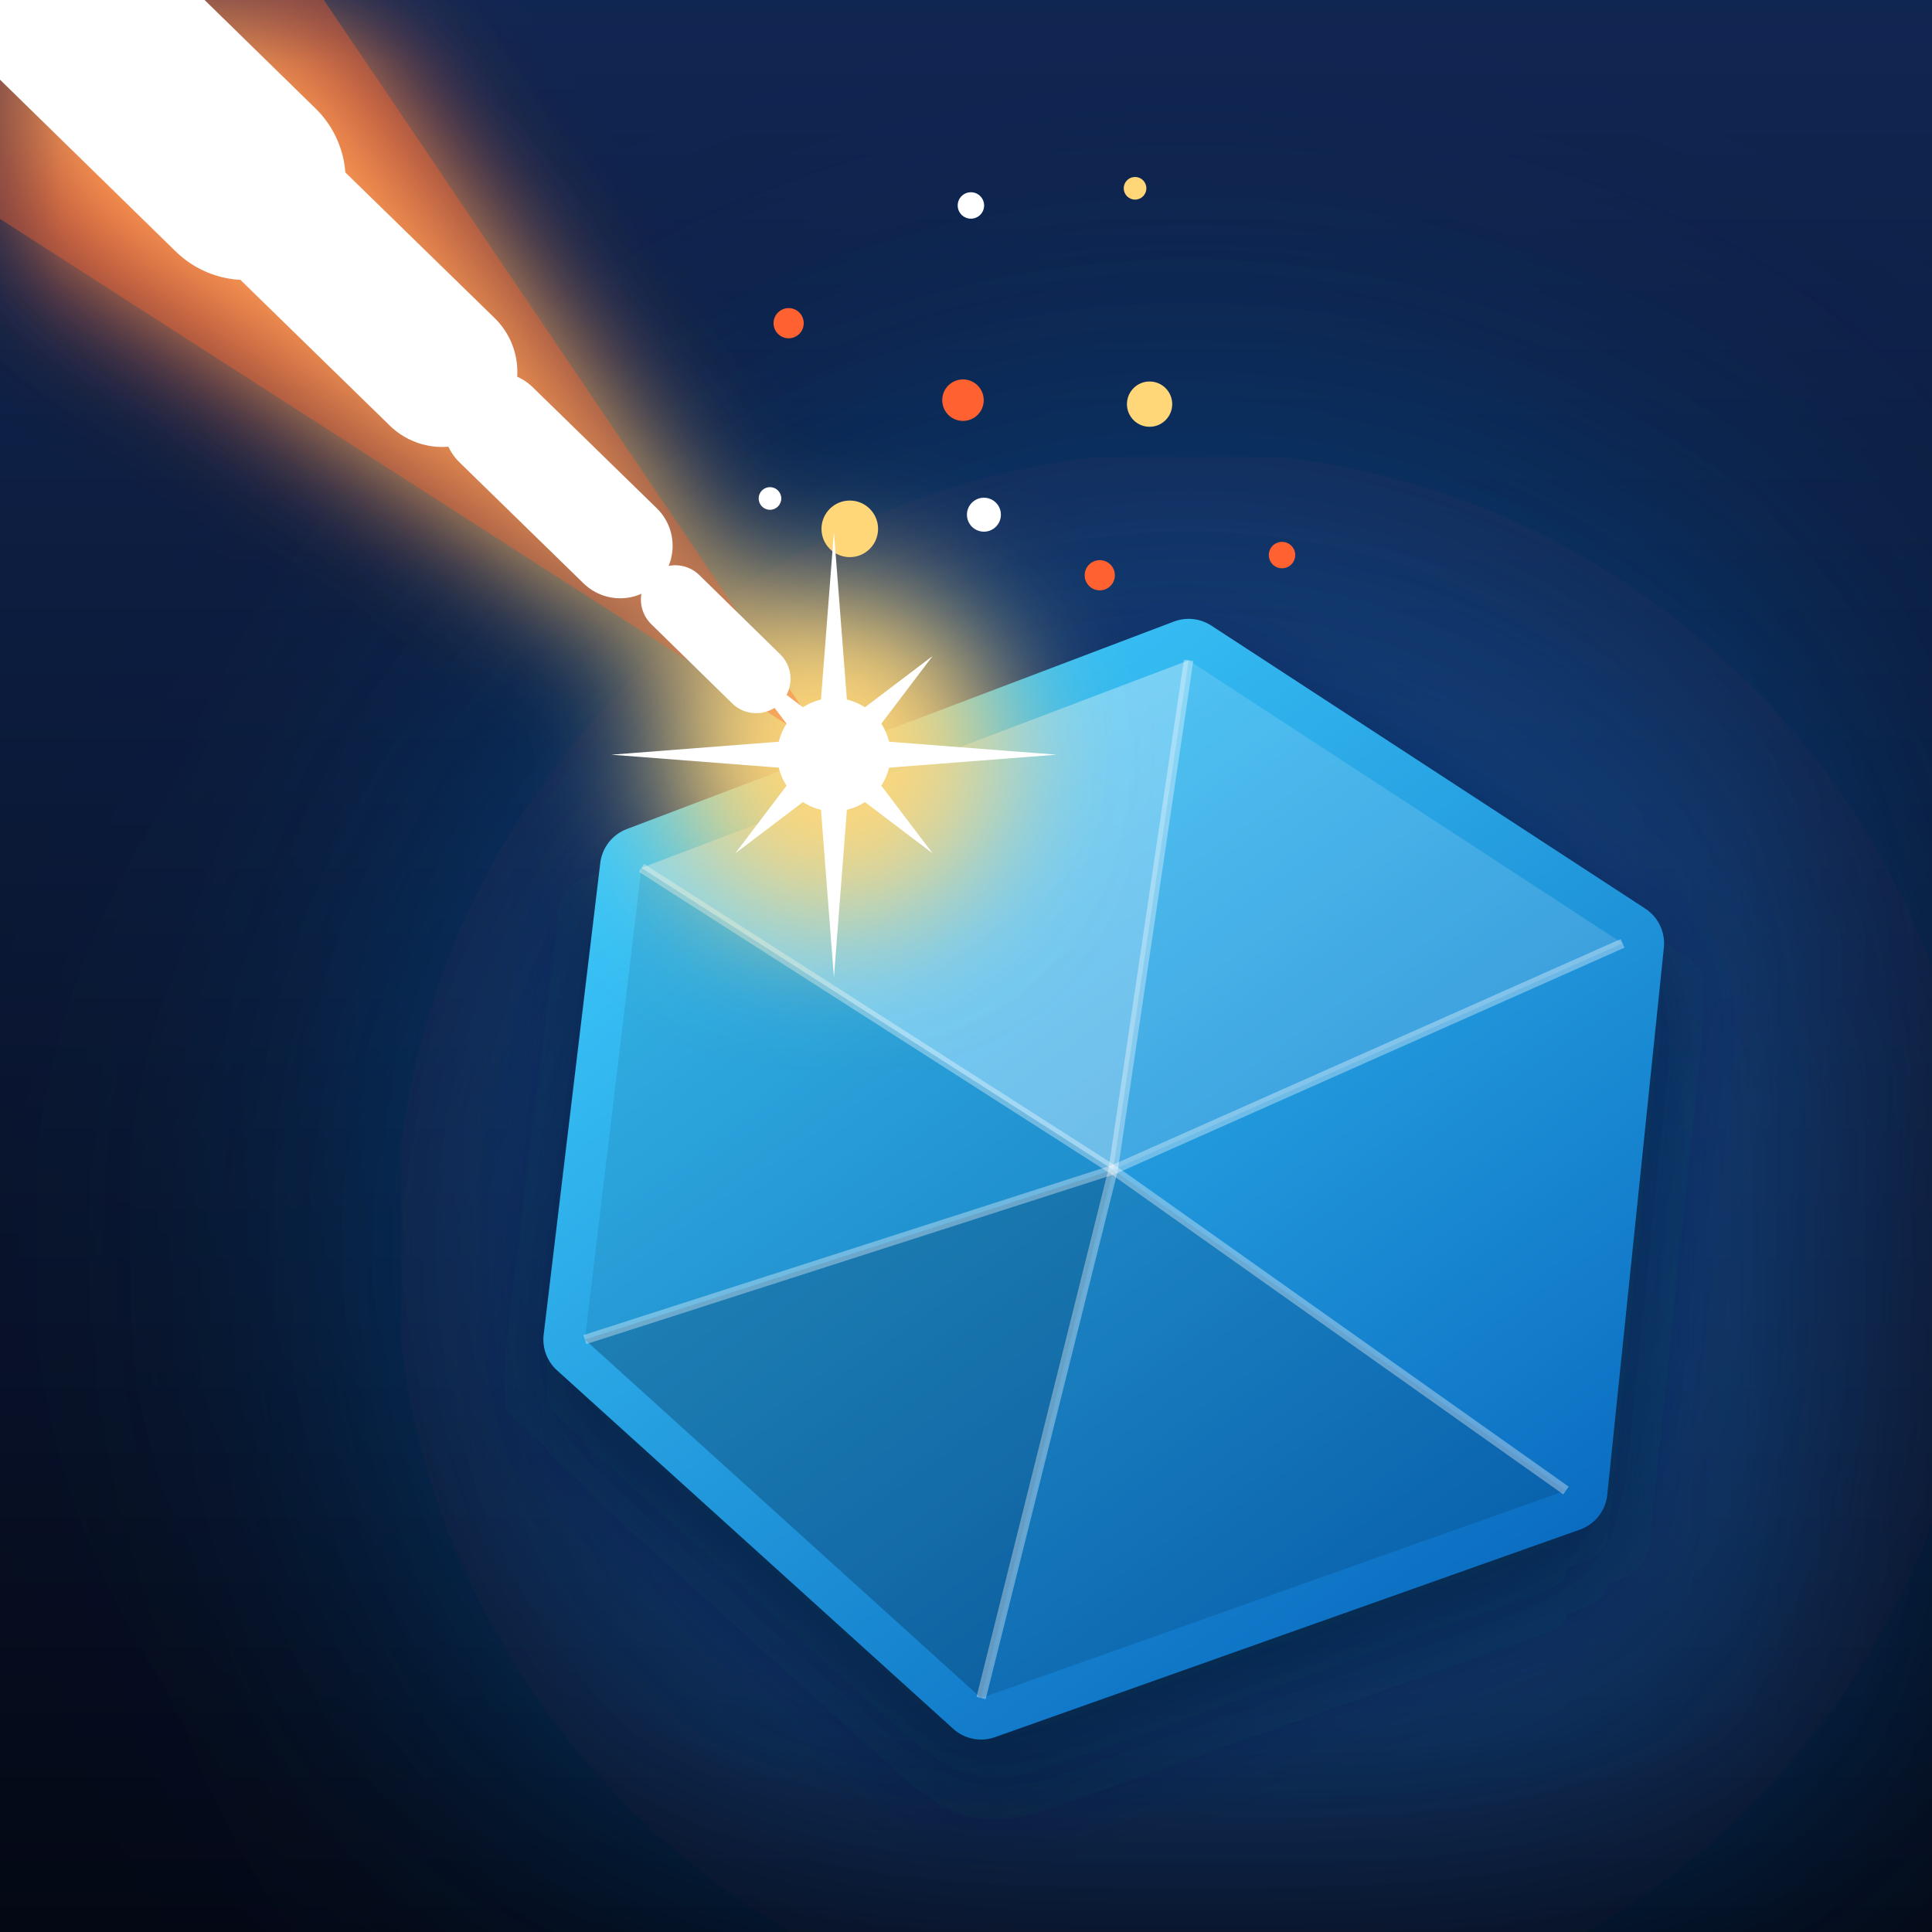
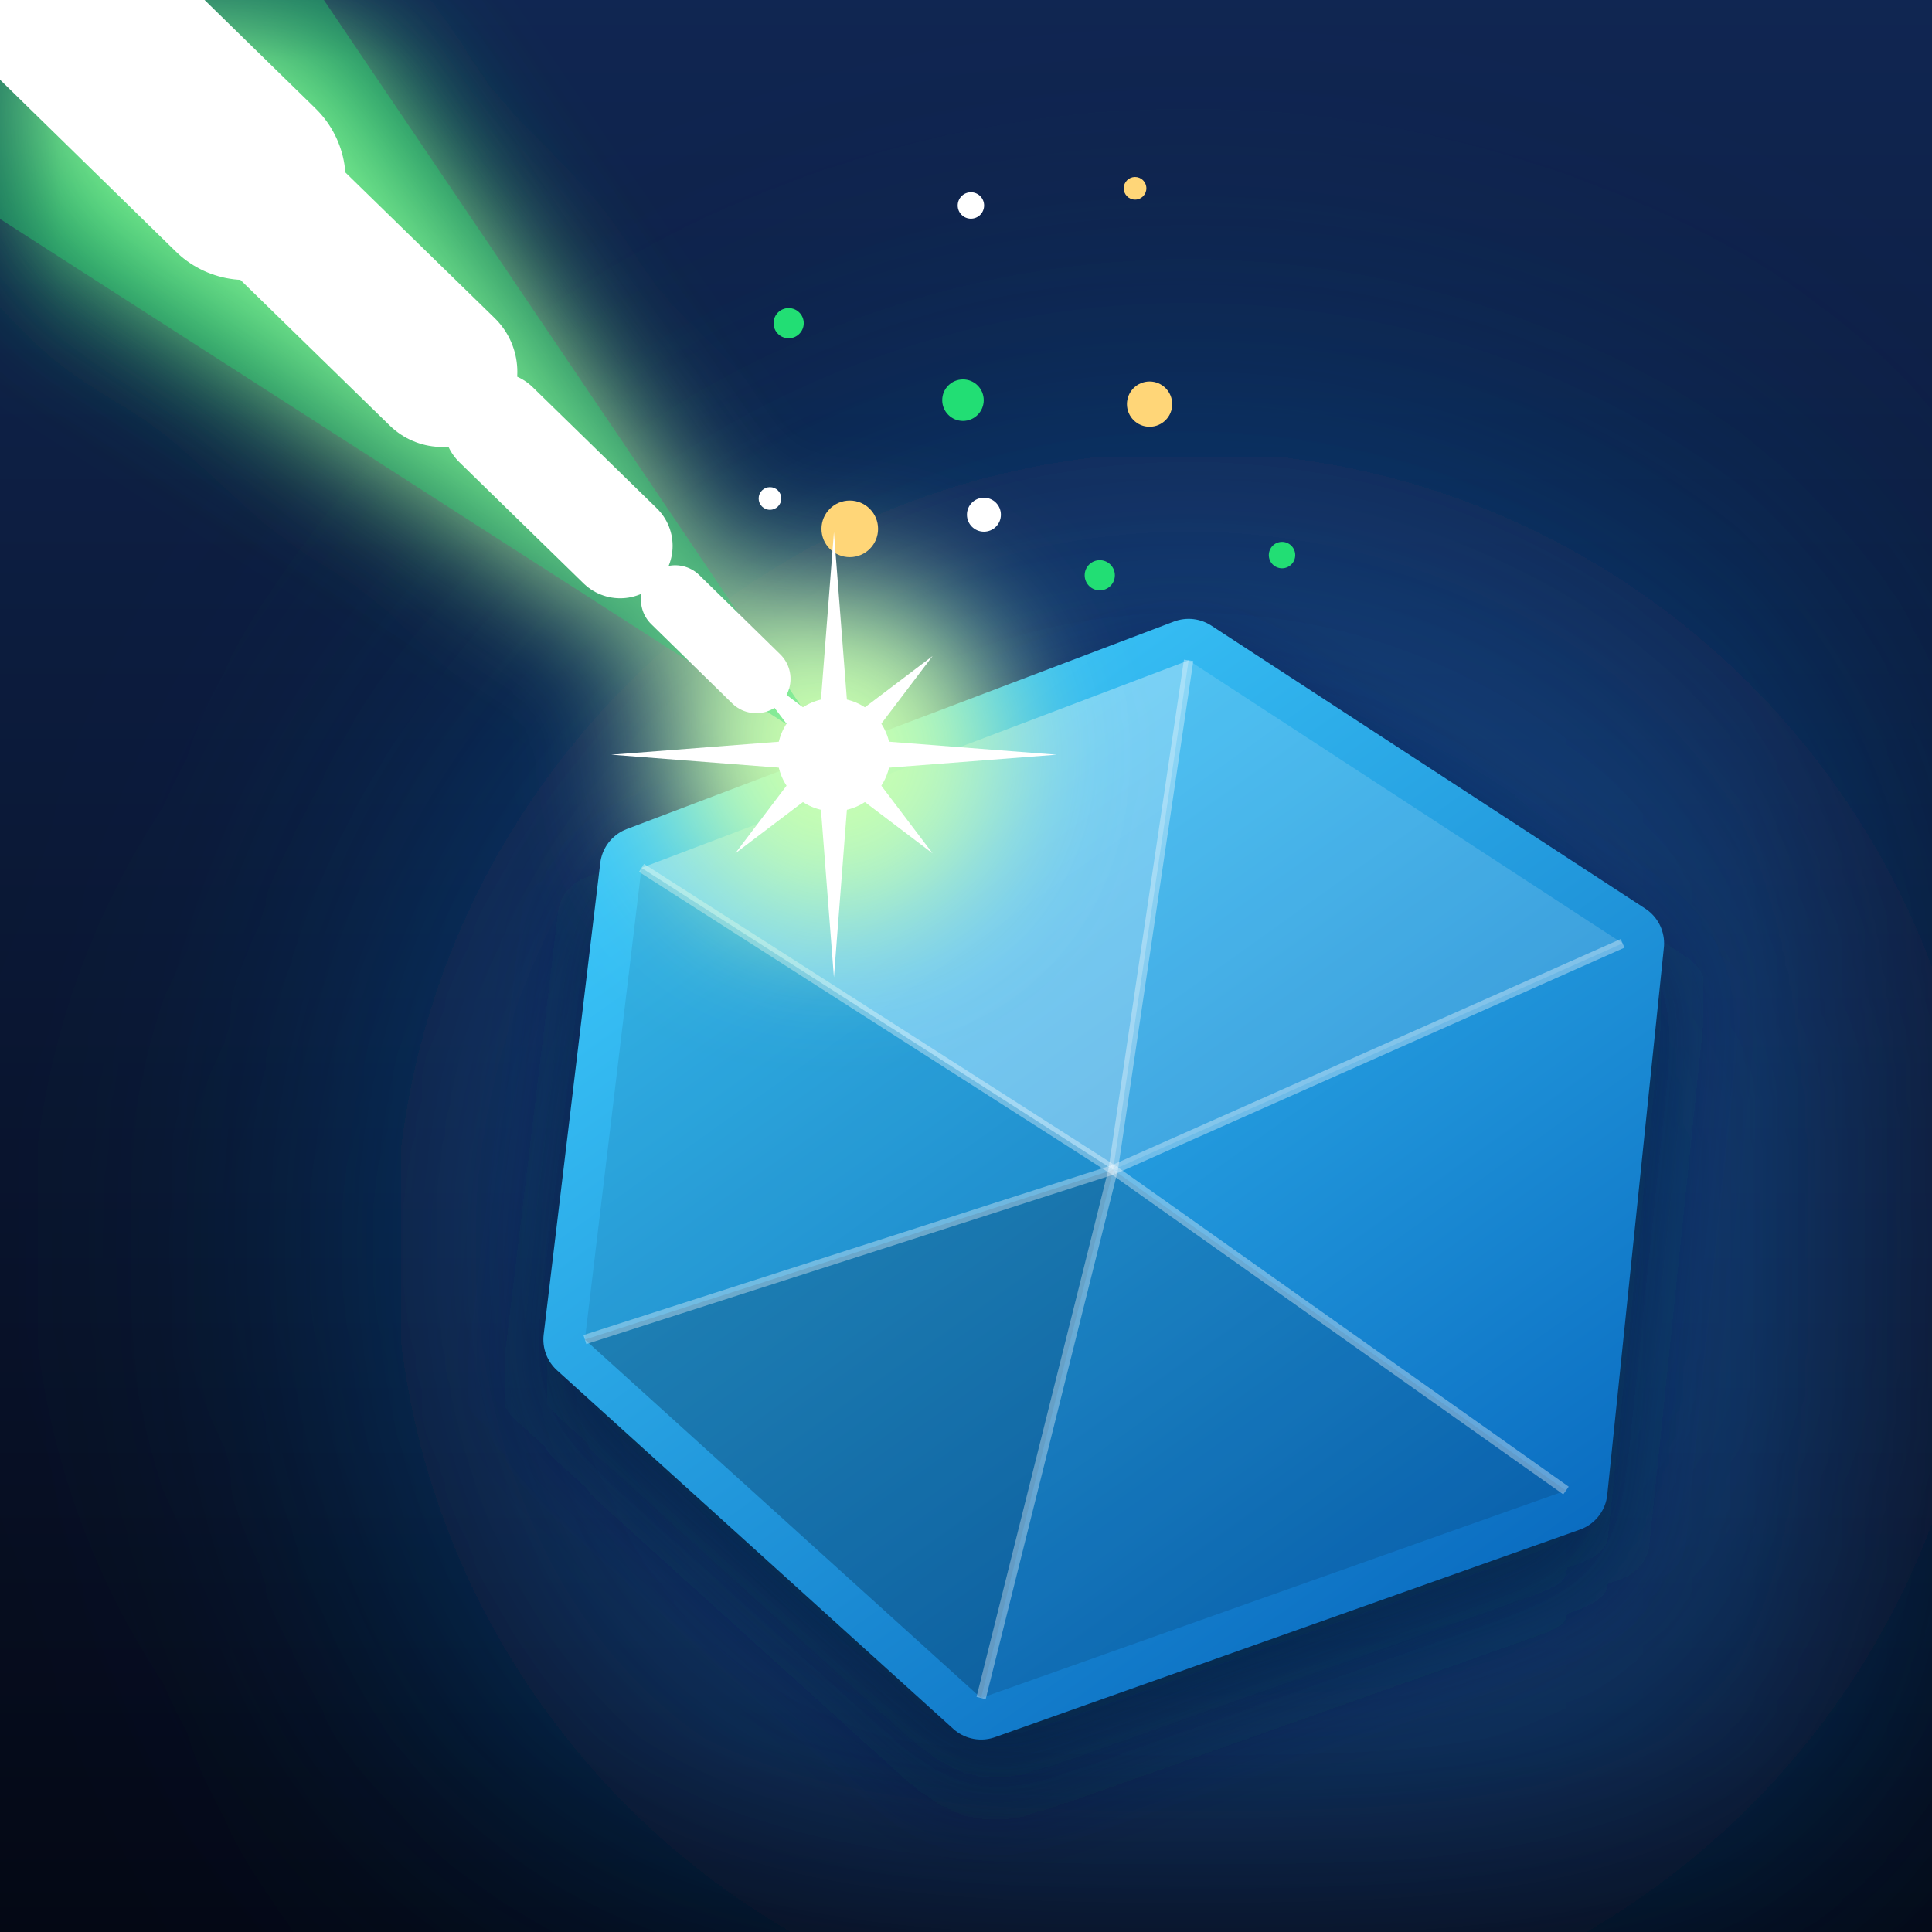
<svg xmlns="http://www.w3.org/2000/svg" viewBox="0 0 1024 1024" style="overflow:hidden">
  <defs>
    <linearGradient id="bg" x1="0" y1="0" x2="0" y2="1">
      <stop offset="0" stop-color="rgb(16,38,82)" />
      <stop offset="1" stop-color="rgb(4,8,20)" />
    </linearGradient>
    <linearGradient id="cr" gradientUnits="userSpaceOnUse" x1="370" y1="340" x2="770" y2="900">
      <stop offset="0" stop-color="rgb(64,208,255)" />
      <stop offset="1" stop-color="rgb(8,104,190)" />
    </linearGradient>
    <filter id="soft" x="-50%" y="-50%" width="200%" height="200%">
      <feGaussianBlur stdDeviation="120" />
    </filter>
    <filter id="glow" x="-50%" y="-50%" width="200%" height="200%">
      <feGaussianBlur stdDeviation="34" />
    </filter>
    <filter id="shadow" x="-30%" y="-30%" width="160%" height="160%">
      <feGaussianBlur stdDeviation="26" />
    </filter>
  </defs>
  <rect width="1024" height="1024" fill="url(#bg)" />
  <circle cx="630" cy="660" r="420" fill="rgb(30,110,200)" fill-opacity=".47" filter="url(#soft)" />
  <g filter="url(#shadow)" transform="translate(0,26)" opacity=".6">
    <polygon points="340,460 630,350 860,500 830,790 520,900 310,710" fill="#001e3c" stroke="#001e3c" stroke-width="44" stroke-linejoin="round" />
  </g>
  <polygon points="340,460 630,350 860,500 830,790 520,900 310,710" fill="url(#cr)" stroke="url(#cr)" stroke-width="44" stroke-linejoin="round" />
  <polygon points="340,460 630,350 590,620" fill="#fff" fill-opacity="0.34" />
  <polygon points="630,350 860,500 590,620" fill="#fff" fill-opacity="0.14" />
  <polygon points="830,790 520,900 590,620" fill="#001e3c" fill-opacity="0.16" />
  <polygon points="520,900 310,710 590,620" fill="#001e3c" fill-opacity="0.3" />
  <polygon points="310,710 340,460 590,620" fill="#001e3c" fill-opacity="0.1" />
  <g stroke="#fff" stroke-opacity=".35" stroke-width="5">
    <line x1="590" y1="620" x2="340" y2="460" />
    <line x1="590" y1="620" x2="630" y2="350" />
    <line x1="590" y1="620" x2="860" y2="500" />
    <line x1="590" y1="620" x2="830" y2="790" />
    <line x1="590" y1="620" x2="520" y2="900" />
    <line x1="590" y1="620" x2="310" y2="710" />
  </g>
-   <g filter="url(#glow)" fill="rgb(255,98,48)" stroke="rgb(255,214,120)" stroke-linecap="round">
+   <g filter="url(#glow)" fill="rgb(34,222,116)" stroke="rgb(200,255,176)" stroke-linecap="round">
    <polygon points="-184.8,-2.7 24.8,-217.3 442.0,400.0" stroke="none" />
    <g>
      <line x1="23.0" y1="-9.4" x2="130.2" y2="95.4" stroke-width="106.0" />
      <line x1="148.5" y1="113.3" x2="234.4" y2="197.1" stroke-width="79.6" />
      <line x1="262.9" y1="225.1" x2="328.7" y2="289.3" stroke-width="55.6" />
      <line x1="357.9" y1="317.8" x2="400.8" y2="359.8" stroke-width="36.4" />
    </g>
-     <circle cx="442" cy="400" r="90" fill="rgb(255,214,120)" stroke="none" />
+     <circle cx="442" cy="400" r="90" fill="rgb(200,255,176)" stroke="none" />
  </g>
-   <polygon points="-184.8,-2.7 24.8,-217.3 442.0,400.0" fill="rgb(255,98,48)" fill-opacity=".36" />
-   <polygon points="-109.4,-80.0 -50.6,-140.0 442.0,400.0" fill="rgb(255,214,120)" fill-opacity=".9" />
+   <polygon points="-184.8,-2.7 24.8,-217.3 442.0,400.0" fill="rgb(34,222,116)" fill-opacity=".36" />
+   <polygon points="-109.4,-80.0 -50.6,-140.0 442.0,400.0" fill="rgb(200,255,176)" fill-opacity=".9" />
  <g stroke="#fff" stroke-linecap="round">
    <line x1="23.0" y1="-9.4" x2="130.2" y2="95.4" stroke-width="106.0" />
    <line x1="148.5" y1="113.3" x2="234.4" y2="197.1" stroke-width="79.6" />
    <line x1="262.9" y1="225.1" x2="328.7" y2="289.3" stroke-width="55.6" />
    <line x1="357.9" y1="317.8" x2="400.8" y2="359.8" stroke-width="36.4" />
  </g>
  <circle cx="450.4" cy="280.3" r="15" fill="rgb(255,214,120)" />
-   <circle cx="510.4" cy="212.1" r="11" fill="rgb(255,98,48)" />
+   <circle cx="510.4" cy="212.1" r="11" fill="rgb(34,222,116)" />
  <circle cx="521.5" cy="272.8" r="9" fill="rgb(255,255,255)" />
-   <circle cx="418.0" cy="171.3" r="8" fill="rgb(255,98,48)" />
+   <circle cx="418.0" cy="171.3" r="8" fill="rgb(34,222,116)" />
  <circle cx="609.3" cy="214.2" r="12" fill="rgb(255,214,120)" />
-   <circle cx="582.9" cy="304.9" r="8" fill="rgb(255,98,48)" />
+   <circle cx="582.9" cy="304.9" r="8" fill="rgb(34,222,116)" />
  <circle cx="514.6" cy="108.9" r="7" fill="rgb(255,255,255)" />
-   <circle cx="679.5" cy="294.2" r="7" fill="rgb(255,98,48)" />
+   <circle cx="679.5" cy="294.2" r="7" fill="rgb(34,222,116)" />
  <circle cx="408.1" cy="264.2" r="6" fill="rgb(255,255,255)" />
  <circle cx="601.6" cy="99.8" r="6" fill="rgb(255,214,120)" />
  <polygon points="442.0,282.0 449.7,381.5 494.3,347.7 460.5,392.3 560.0,400.0 460.5,407.7 494.3,452.3 449.7,418.5 442.0,518.0 434.3,418.5 389.7,452.3 423.5,407.7 324.0,400.0 423.5,392.3 389.7,347.7 434.3,381.5" fill="#fff" />
  <circle cx="442" cy="400" r="30" fill="#fff" />
</svg>
